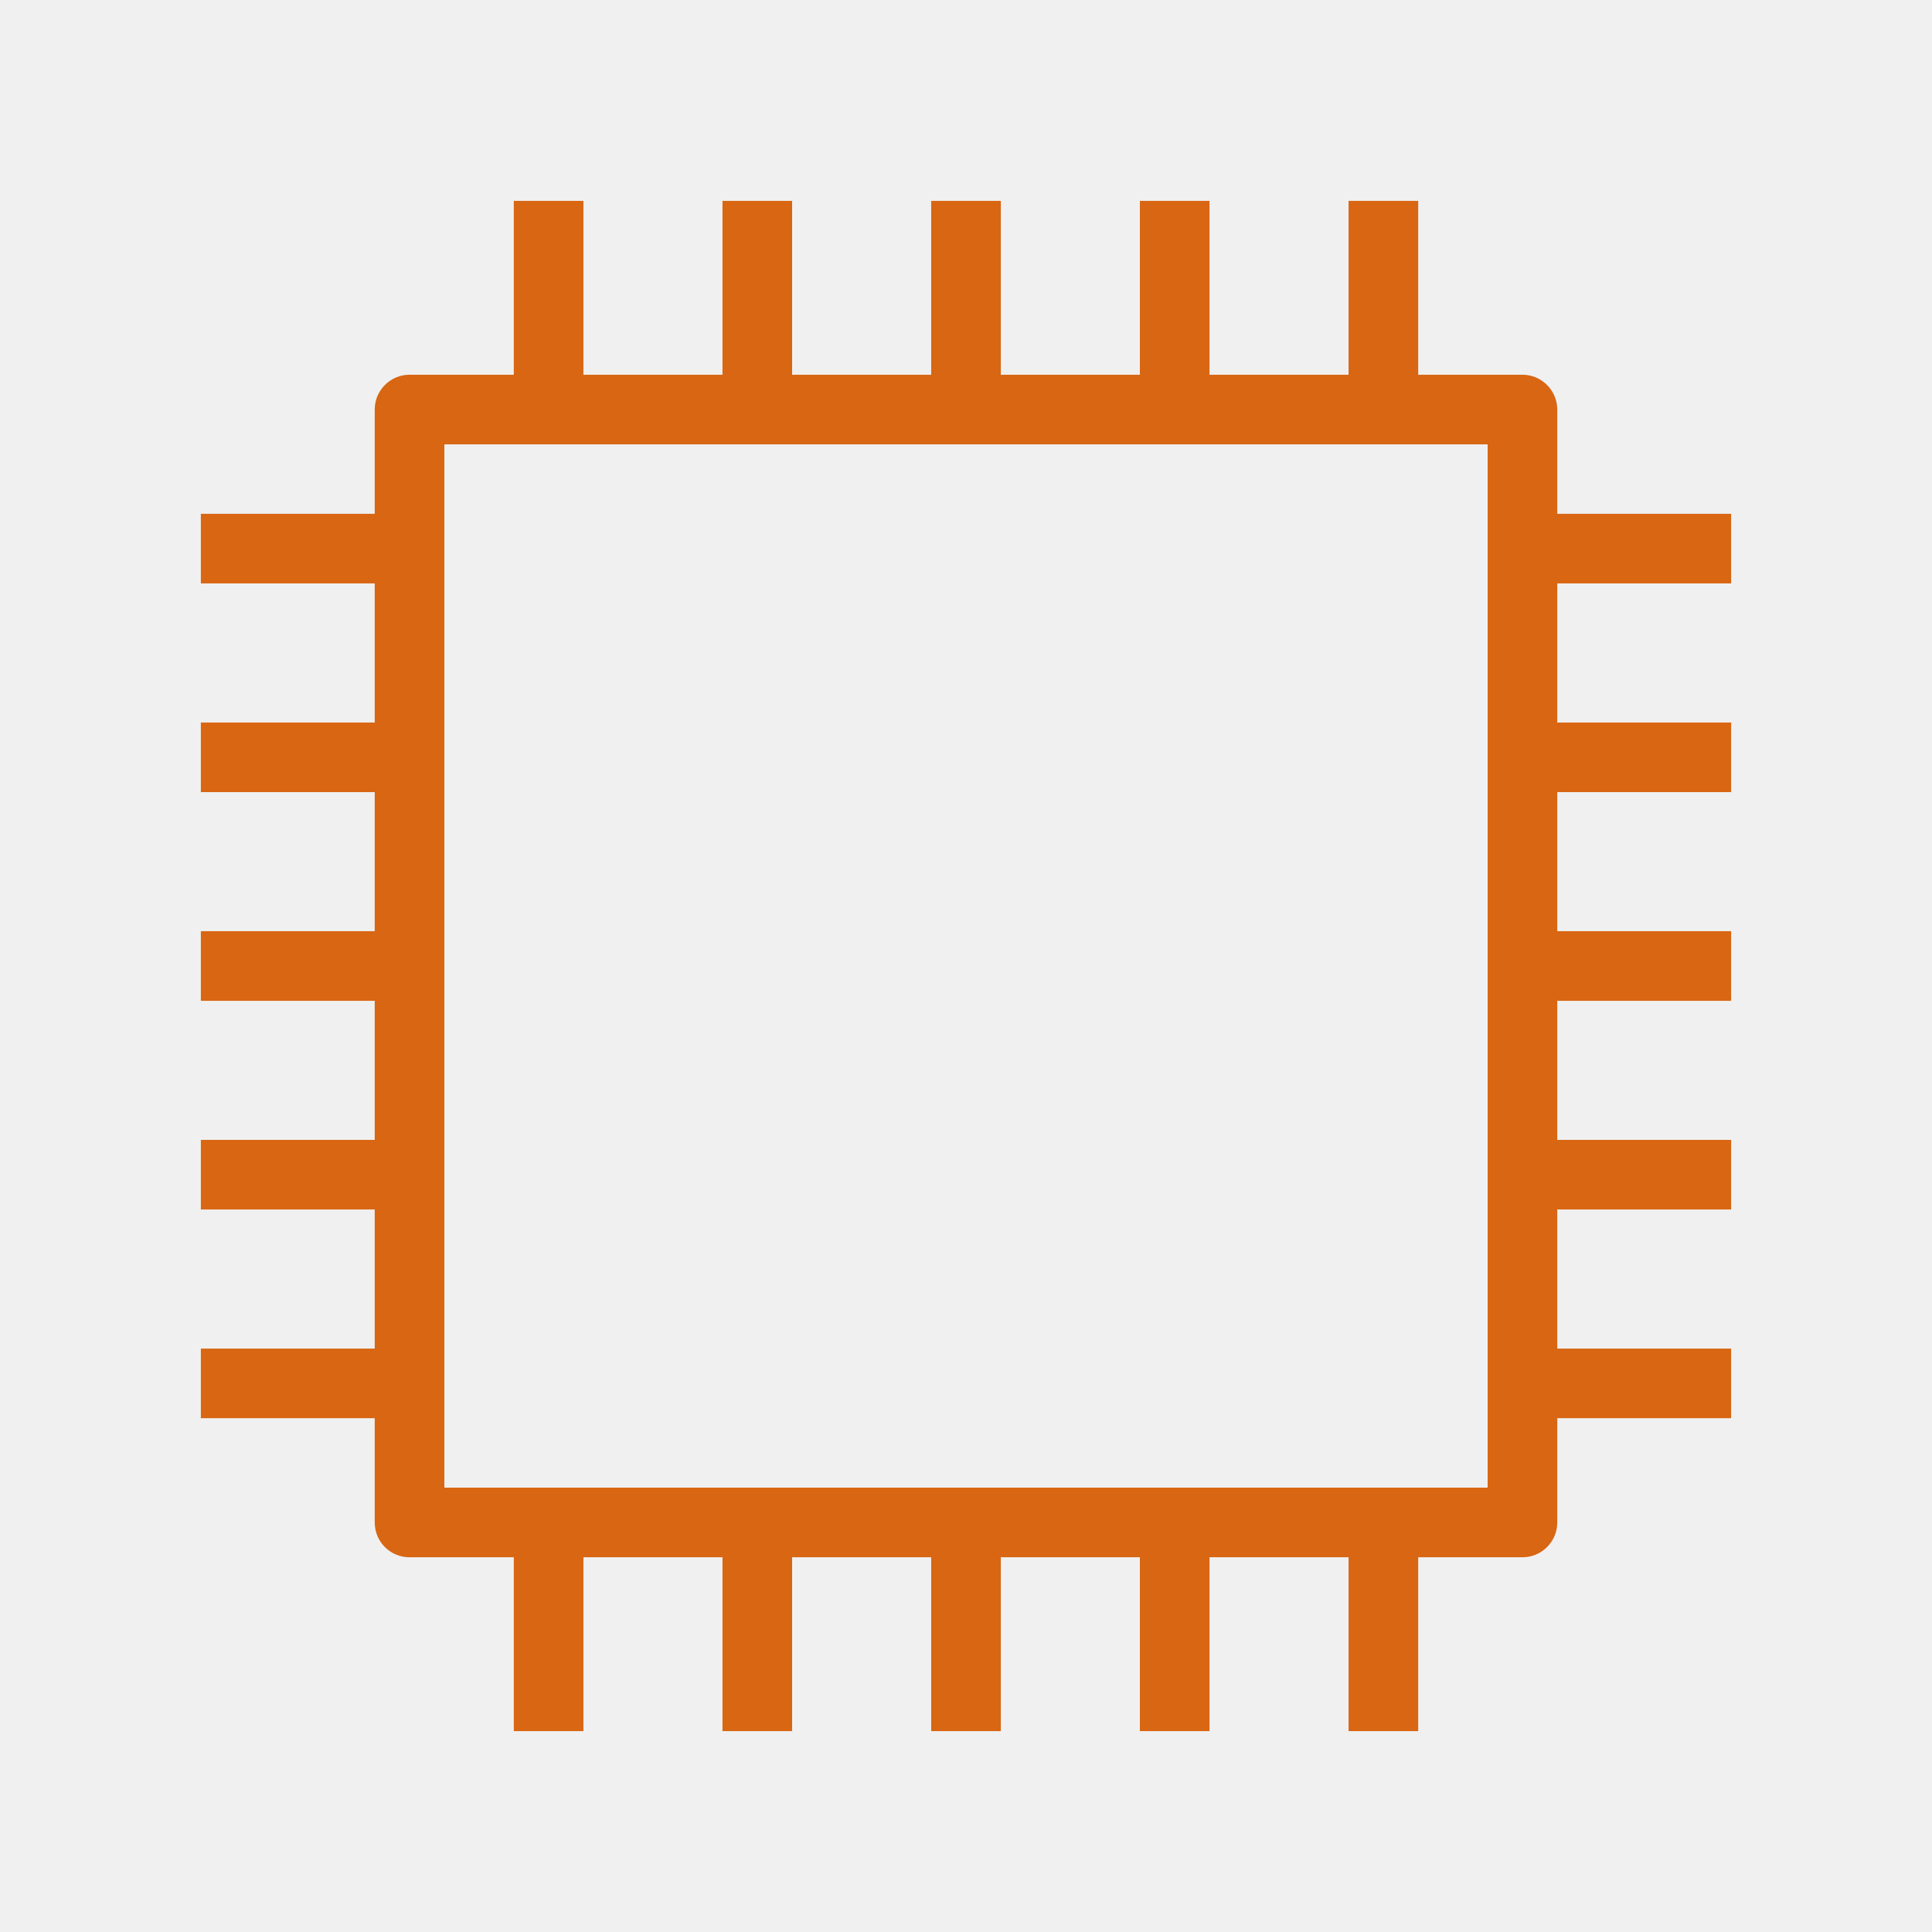
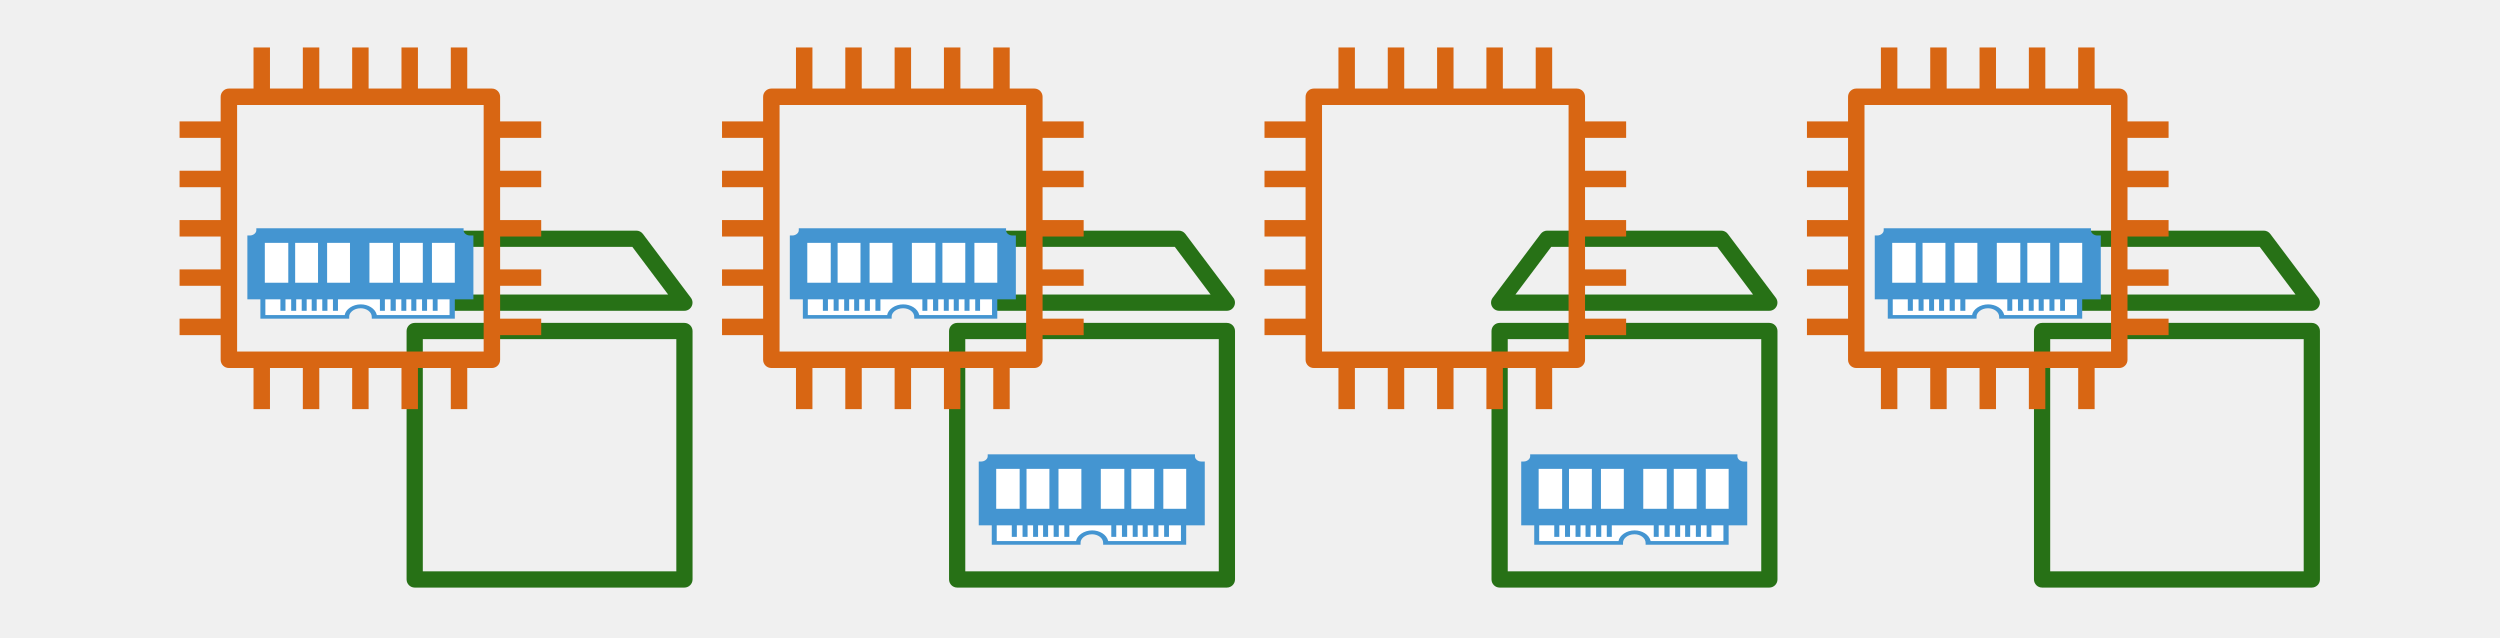
- <svg xmlns="http://www.w3.org/2000/svg" version="1.1" height="81px" width="81px" viewBox="-10 -10 101 101" content="&lt;mxGraphModel dx=&quot;1460&quot; dy=&quot;519&quot; grid=&quot;1&quot; gridSize=&quot;10&quot; guides=&quot;1&quot; tooltips=&quot;1&quot; connect=&quot;1&quot; arrows=&quot;1&quot; fold=&quot;1&quot; page=&quot;0&quot; pageScale=&quot;1&quot; pageWidth=&quot;827&quot; pageHeight=&quot;1169&quot; math=&quot;0&quot; shadow=&quot;0&quot;&gt;&lt;root&gt;&lt;mxCell id=&quot;0&quot;/&gt;&lt;mxCell id=&quot;1&quot; parent=&quot;0&quot;/&gt;&lt;mxCell id=&quot;2&quot; value=&quot;&quot; style=&quot;outlineConnect=0;fontColor=#232F3E;gradientColor=none;fillColor=#D86613;strokeColor=none;dashed=0;verticalLabelPosition=bottom;verticalAlign=top;align=center;html=1;fontSize=12;fontStyle=0;aspect=fixed;pointerEvents=1;shape=mxgraph.aws4.instance2;&quot; vertex=&quot;1&quot; parent=&quot;1&quot;&gt;&lt;mxGeometry x=&quot;-200&quot; y=&quot;40&quot; width=&quot;80&quot; height=&quot;80&quot; as=&quot;geometry&quot;/&gt;&lt;/mxCell&gt;&lt;/root&gt;&lt;/mxGraphModel&gt;">
+ <svg xmlns="http://www.w3.org/2000/svg" version="1.1" height="121px" width="474.59px" viewBox="-10 -10 494.59 141" content="&lt;mxGraphModel dx=&quot;1006&quot; dy=&quot;297&quot; grid=&quot;1&quot; gridSize=&quot;10&quot; guides=&quot;1&quot; tooltips=&quot;1&quot; connect=&quot;1&quot; arrows=&quot;1&quot; fold=&quot;1&quot; page=&quot;0&quot; pageScale=&quot;1&quot; pageWidth=&quot;827&quot; pageHeight=&quot;1169&quot; math=&quot;0&quot; shadow=&quot;0&quot;&gt;&lt;root&gt;&lt;mxCell id=&quot;0&quot;/&gt;&lt;mxCell id=&quot;1&quot; parent=&quot;0&quot;/&gt;&lt;mxCell id=&quot;8&quot; value=&quot;&quot; style=&quot;outlineConnect=0;fontColor=#232F3E;gradientColor=none;fillColor=#277116;strokeColor=none;dashed=0;verticalLabelPosition=bottom;verticalAlign=top;align=center;html=1;fontSize=12;fontStyle=0;aspect=fixed;pointerEvents=1;shape=mxgraph.aws4.volume;&quot; vertex=&quot;1&quot; parent=&quot;1&quot;&gt;&lt;mxGeometry x=&quot;-30&quot; y=&quot;80&quot; width=&quot;63.59&quot; height=&quot;80&quot; as=&quot;geometry&quot;/&gt;&lt;/mxCell&gt;&lt;mxCell id=&quot;5&quot; value=&quot;&quot; style=&quot;outlineConnect=0;fontColor=#232F3E;gradientColor=none;fillColor=#277116;strokeColor=none;dashed=0;verticalLabelPosition=bottom;verticalAlign=top;align=center;html=1;fontSize=12;fontStyle=0;aspect=fixed;pointerEvents=1;shape=mxgraph.aws4.volume;&quot; vertex=&quot;1&quot; parent=&quot;1&quot;&gt;&lt;mxGeometry x=&quot;-150&quot; y=&quot;80&quot; width=&quot;63.59&quot; height=&quot;80&quot; as=&quot;geometry&quot;/&gt;&lt;/mxCell&gt;&lt;mxCell id=&quot;3&quot; value=&quot;&quot; style=&quot;outlineConnect=0;fontColor=#232F3E;gradientColor=none;fillColor=#277116;strokeColor=none;dashed=0;verticalLabelPosition=bottom;verticalAlign=top;align=center;html=1;fontSize=12;fontStyle=0;aspect=fixed;pointerEvents=1;shape=mxgraph.aws4.volume;&quot; vertex=&quot;1&quot; parent=&quot;1&quot;&gt;&lt;mxGeometry x=&quot;90&quot; y=&quot;80&quot; width=&quot;63.59&quot; height=&quot;80&quot; as=&quot;geometry&quot;/&gt;&lt;/mxCell&gt;&lt;mxCell id=&quot;2&quot; value=&quot;&quot; style=&quot;outlineConnect=0;fontColor=#232F3E;gradientColor=none;fillColor=#D86613;strokeColor=none;dashed=0;verticalLabelPosition=bottom;verticalAlign=top;align=center;html=1;fontSize=12;fontStyle=0;aspect=fixed;pointerEvents=1;shape=mxgraph.aws4.instance2;&quot; vertex=&quot;1&quot; parent=&quot;1&quot;&gt;&lt;mxGeometry x=&quot;-200&quot; y=&quot;40&quot; width=&quot;80&quot; height=&quot;80&quot; as=&quot;geometry&quot;/&gt;&lt;/mxCell&gt;&lt;mxCell id=&quot;4&quot; value=&quot;&quot; style=&quot;pointerEvents=1;shadow=0;dashed=0;html=1;strokeColor=none;fillColor=#4495D1;labelPosition=center;verticalLabelPosition=bottom;verticalAlign=top;align=center;outlineConnect=0;shape=mxgraph.veeam.ram;&quot; vertex=&quot;1&quot; parent=&quot;1&quot;&gt;&lt;mxGeometry x=&quot;-185&quot; y=&quot;80&quot; width=&quot;50&quot; height=&quot;20&quot; as=&quot;geometry&quot;/&gt;&lt;/mxCell&gt;&lt;mxCell id=&quot;6&quot; value=&quot;&quot; style=&quot;outlineConnect=0;fontColor=#232F3E;gradientColor=none;fillColor=#D86613;strokeColor=none;dashed=0;verticalLabelPosition=bottom;verticalAlign=top;align=center;html=1;fontSize=12;fontStyle=0;aspect=fixed;pointerEvents=1;shape=mxgraph.aws4.instance2;&quot; vertex=&quot;1&quot; parent=&quot;1&quot;&gt;&lt;mxGeometry x=&quot;-80&quot; y=&quot;40&quot; width=&quot;80&quot; height=&quot;80&quot; as=&quot;geometry&quot;/&gt;&lt;/mxCell&gt;&lt;mxCell id=&quot;7&quot; value=&quot;&quot; style=&quot;pointerEvents=1;shadow=0;dashed=0;html=1;strokeColor=none;fillColor=#4495D1;labelPosition=center;verticalLabelPosition=bottom;verticalAlign=top;align=center;outlineConnect=0;shape=mxgraph.veeam.ram;&quot; vertex=&quot;1&quot; parent=&quot;1&quot;&gt;&lt;mxGeometry x=&quot;55&quot; y=&quot;80&quot; width=&quot;50&quot; height=&quot;20&quot; as=&quot;geometry&quot;/&gt;&lt;/mxCell&gt;&lt;mxCell id=&quot;9&quot; value=&quot;&quot; style=&quot;outlineConnect=0;fontColor=#232F3E;gradientColor=none;fillColor=#D86613;strokeColor=none;dashed=0;verticalLabelPosition=bottom;verticalAlign=top;align=center;html=1;fontSize=12;fontStyle=0;aspect=fixed;pointerEvents=1;shape=mxgraph.aws4.instance2;&quot; vertex=&quot;1&quot; parent=&quot;1&quot;&gt;&lt;mxGeometry x=&quot;40&quot; y=&quot;40&quot; width=&quot;80&quot; height=&quot;80&quot; as=&quot;geometry&quot;/&gt;&lt;/mxCell&gt;&lt;mxCell id=&quot;10&quot; value=&quot;&quot; style=&quot;pointerEvents=1;shadow=0;dashed=0;html=1;strokeColor=none;fillColor=#4495D1;labelPosition=center;verticalLabelPosition=bottom;verticalAlign=top;align=center;outlineConnect=0;shape=mxgraph.veeam.ram;&quot; vertex=&quot;1&quot; parent=&quot;1&quot;&gt;&lt;mxGeometry x=&quot;-23.21&quot; y=&quot;130&quot; width=&quot;50&quot; height=&quot;20&quot; as=&quot;geometry&quot;/&gt;&lt;/mxCell&gt;&lt;mxCell id=&quot;11&quot; value=&quot;&quot; style=&quot;outlineConnect=0;fontColor=#232F3E;gradientColor=none;fillColor=#277116;strokeColor=none;dashed=0;verticalLabelPosition=bottom;verticalAlign=top;align=center;html=1;fontSize=12;fontStyle=0;aspect=fixed;pointerEvents=1;shape=mxgraph.aws4.volume;&quot; vertex=&quot;1&quot; parent=&quot;1&quot;&gt;&lt;mxGeometry x=&quot;-270&quot; y=&quot;80&quot; width=&quot;63.59&quot; height=&quot;80&quot; as=&quot;geometry&quot;/&gt;&lt;/mxCell&gt;&lt;mxCell id=&quot;12&quot; value=&quot;&quot; style=&quot;outlineConnect=0;fontColor=#232F3E;gradientColor=none;fillColor=#D86613;strokeColor=none;dashed=0;verticalLabelPosition=bottom;verticalAlign=top;align=center;html=1;fontSize=12;fontStyle=0;aspect=fixed;pointerEvents=1;shape=mxgraph.aws4.instance2;&quot; vertex=&quot;1&quot; parent=&quot;1&quot;&gt;&lt;mxGeometry x=&quot;-320&quot; y=&quot;40&quot; width=&quot;80&quot; height=&quot;80&quot; as=&quot;geometry&quot;/&gt;&lt;/mxCell&gt;&lt;mxCell id=&quot;13&quot; value=&quot;&quot; style=&quot;pointerEvents=1;shadow=0;dashed=0;html=1;strokeColor=none;fillColor=#4495D1;labelPosition=center;verticalLabelPosition=bottom;verticalAlign=top;align=center;outlineConnect=0;shape=mxgraph.veeam.ram;&quot; vertex=&quot;1&quot; parent=&quot;1&quot;&gt;&lt;mxGeometry x=&quot;-305&quot; y=&quot;80&quot; width=&quot;50&quot; height=&quot;20&quot; as=&quot;geometry&quot;/&gt;&lt;/mxCell&gt;&lt;mxCell id=&quot;15&quot; value=&quot;&quot; style=&quot;pointerEvents=1;shadow=0;dashed=0;html=1;strokeColor=none;fillColor=#4495D1;labelPosition=center;verticalLabelPosition=bottom;verticalAlign=top;align=center;outlineConnect=0;shape=mxgraph.veeam.ram;&quot; vertex=&quot;1&quot; parent=&quot;1&quot;&gt;&lt;mxGeometry x=&quot;-143.21&quot; y=&quot;130&quot; width=&quot;50&quot; height=&quot;20&quot; as=&quot;geometry&quot;/&gt;&lt;/mxCell&gt;&lt;/root&gt;&lt;/mxGraphModel&gt;">
  <style type="text/css" />
+   <path d="M 352.18 61.43 L 292.52 61.43 C 291.52 61.43 290.72 62.24 290.72 63.23 L 290.72 118.18 C 290.72 119.17 291.52 119.98 292.52 119.98 L 352.18 119.98 C 353.17 119.98 353.98 119.17 353.98 118.18 L 353.98 63.23 C 353.98 62.24 353.17 61.43 352.18 61.43 Z M 294.31 116.39 L 294.31 65.02 L 350.39 65.02 L 350.39 116.39 Z M 292.41 58.75 L 352.18 58.75 C 352.86 58.75 353.48 58.36 353.78 57.75 C 354.09 57.14 354.02 56.42 353.61 55.87 L 342.99 41.74 C 342.65 41.29 342.12 41.02 341.55 41.02 L 303.03 41.02 C 302.47 41.02 301.94 41.29 301.6 41.74 L 290.98 55.87 C 290.57 56.42 290.5 57.14 290.81 57.75 C 291.11 58.36 291.73 58.75 292.41 58.75 Z M 303.93 44.61 L 340.66 44.61 L 348.58 55.16 L 296.01 55.16 Z" fill="#277116" stroke="none" pointer-events="none" />
+   <path d="M 232.18 61.43 L 172.52 61.43 C 171.52 61.43 170.72 62.24 170.72 63.23 L 170.72 118.18 C 170.72 119.17 171.52 119.98 172.52 119.98 L 232.18 119.98 C 233.17 119.98 233.98 119.17 233.98 118.18 L 233.98 63.23 C 233.98 62.24 233.17 61.43 232.18 61.43 Z M 174.31 116.39 L 174.31 65.02 L 230.39 65.02 L 230.39 116.39 Z M 172.41 58.75 L 232.18 58.75 C 232.86 58.75 233.48 58.36 233.78 57.75 C 234.09 57.14 234.02 56.42 233.61 55.87 L 222.99 41.74 C 222.65 41.29 222.12 41.02 221.55 41.02 L 183.03 41.02 C 182.47 41.02 181.94 41.29 181.6 41.74 L 170.98 55.87 C 170.57 56.42 170.5 57.14 170.81 57.75 C 171.11 58.36 171.73 58.75 172.41 58.75 Z M 183.93 44.61 L 220.66 44.61 L 228.58 55.16 L 176.01 55.16 Z" fill="#277116" stroke="none" pointer-events="none" />
+   <path d="M 472.18 61.43 L 412.52 61.43 C 411.52 61.43 410.72 62.24 410.72 63.23 L 410.72 118.18 C 410.72 119.17 411.52 119.98 412.52 119.98 L 472.18 119.98 C 473.17 119.98 473.98 119.17 473.98 118.18 L 473.98 63.23 C 473.98 62.24 473.17 61.43 472.18 61.43 Z M 414.31 116.39 L 414.31 65.02 L 470.39 65.02 L 470.39 116.39 Z M 412.41 58.75 L 472.18 58.75 C 472.86 58.75 473.48 58.36 473.78 57.75 C 474.09 57.14 474.02 56.42 473.61 55.87 L 462.99 41.74 C 462.65 41.29 462.12 41.02 461.55 41.02 L 423.03 41.02 C 422.47 41.02 421.94 41.29 421.6 41.74 L 410.98 55.87 C 410.57 56.42 410.5 57.14 410.81 57.75 C 411.11 58.36 411.73 58.75 412.41 58.75 Z M 423.93 44.61 L 460.66 44.61 L 468.58 55.16 L 416.01 55.16 Z" fill="#277116" stroke="none" pointer-events="none" />
+   <path d="M 200.5 20.5 L 200.5 16.86 L 191.41 16.86 L 191.41 11.41 C 191.41 10.41 190.59 9.59 189.59 9.59 L 184.14 9.59 L 184.14 0.5 L 180.5 0.5 L 180.5 9.59 L 173.23 9.59 L 173.23 0.5 L 169.59 0.5 L 169.59 9.59 L 162.32 9.59 L 162.32 0.5 L 158.68 0.5 L 158.68 9.59 L 151.41 9.59 L 151.41 0.5 L 147.77 0.5 L 147.77 9.59 L 140.5 9.59 L 140.5 0.5 L 136.86 0.5 L 136.86 9.59 L 131.41 9.59 C 130.4 9.59 129.59 10.41 129.59 11.41 L 129.59 16.86 L 120.5 16.86 L 120.5 20.5 L 129.59 20.5 L 129.59 27.77 L 120.5 27.77 L 120.5 31.41 L 129.59 31.41 L 129.59 38.68 L 120.5 38.68 L 120.5 42.32 L 129.59 42.32 L 129.59 49.59 L 120.5 49.59 L 120.5 53.23 L 129.59 53.23 L 129.59 60.5 L 120.5 60.5 L 120.5 64.14 L 129.59 64.14 L 129.59 69.59 C 129.59 70.6 130.4 71.41 131.41 71.41 L 136.86 71.41 L 136.86 80.5 L 140.5 80.5 L 140.5 71.41 L 147.77 71.41 L 147.77 80.5 L 151.41 80.5 L 151.41 71.41 L 158.68 71.41 L 158.68 80.5 L 162.32 80.5 L 162.32 71.41 L 169.59 71.41 L 169.59 80.5 L 173.23 80.5 L 173.23 71.41 L 180.5 71.41 L 180.5 80.5 L 184.14 80.5 L 184.14 71.41 L 189.59 71.41 C 190.59 71.41 191.41 70.6 191.41 69.59 L 191.41 64.14 L 200.5 64.14 L 200.5 60.5 L 191.41 60.5 L 191.41 53.23 L 200.5 53.23 L 200.5 49.59 L 191.41 49.59 L 191.41 42.32 L 200.5 42.32 L 200.5 38.68 L 191.41 38.68 L 191.41 31.41 L 200.5 31.41 L 200.5 27.77 L 191.41 27.77 L 191.41 20.5 Z M 133.23 67.77 L 133.23 13.23 L 187.77 13.23 L 187.77 67.77 Z" fill="#d86613" stroke="none" pointer-events="none" />
+   <path d="M 135.5 56.21 L 135.5 42.09 L 136.08 42.09 C 136.76 42.09 137.48 41.58 137.48 40.94 L 137.48 40.5 L 183.33 40.5 L 183.33 40.95 C 183.33 41.62 184.06 42.09 184.68 42.09 L 185.5 42.09 L 185.5 56.21 L 181.39 56.21 L 181.39 60.5 L 163.02 60.5 L 163.02 60.13 C 163.03 58.97 161.81 58.19 160.57 58.19 C 158.94 58.19 158.05 59.25 158.03 59.94 L 158.02 60.5 L 138.38 60.5 L 138.38 56.21 L 135.5 56.21 Z" fill="#4495d1" stroke="none" pointer-events="none" />
+   <path d="M 139.48 59.69 L 157.03 59.69 C 157.24 58.41 158.81 57.33 160.58 57.33 C 162.18 57.33 163.79 58.2 164.14 59.69 L 180.23 59.69 L 180.23 56.21 L 177.58 56.21 L 177.58 58.76 L 176.51 58.76 L 176.51 56.21 L 175.25 56.21 L 175.25 58.76 L 174.14 58.76 L 174.14 56.21 L 172.88 56.21 L 172.88 58.76 L 171.76 58.76 L 171.76 56.21 L 170.66 56.21 L 170.66 58.76 L 169.56 58.76 L 169.56 56.21 L 168.33 56.21 L 168.33 58.76 L 167.18 58.76 L 167.18 56.21 L 165.92 56.21 L 165.92 58.76 L 164.82 58.76 L 164.82 56.21 L 155.54 56.21 L 155.54 58.76 L 154.43 58.76 L 154.43 56.21 L 153.21 56.21 L 153.21 58.76 L 152.07 58.76 L 152.07 56.21 L 150.84 56.21 L 150.84 58.76 L 149.73 58.76 L 149.73 56.21 L 148.62 56.21 L 148.62 58.76 L 147.52 58.76 L 147.52 56.21 L 146.3 56.21 L 146.3 58.76 L 145.19 58.76 L 145.19 56.21 L 143.93 56.21 L 143.93 58.76 L 142.81 58.76 L 142.81 56.21 L 139.48 56.21 L 139.48 59.69 Z M 139.36 52.55 L 144.55 52.55 L 144.55 43.72 L 139.36 43.72 L 139.36 52.55 Z M 146.07 52.55 L 151.13 52.55 L 151.13 43.72 L 146.07 43.72 L 146.07 52.55 Z M 153.14 52.55 L 158.2 52.55 L 158.2 43.72 L 153.14 43.72 L 153.14 52.55 Z M 162.5 52.55 L 167.7 52.55 L 167.7 43.72 L 162.5 43.72 L 162.5 52.55 Z M 169.25 52.55 L 174.31 52.55 L 174.31 43.72 L 169.25 43.72 L 169.25 52.55 Z M 176.33 52.55 L 181.39 52.55 L 181.39 43.72 L 176.33 43.72 L 176.33 52.55 Z" fill="#ffffff" stroke="none" pointer-events="none" />
+   <path d="M 320.5 20.5 L 320.5 16.86 L 311.41 16.86 L 311.41 11.41 C 311.41 10.41 310.59 9.59 309.59 9.59 L 304.14 9.59 L 304.14 0.5 L 300.5 0.5 L 300.5 9.59 L 293.23 9.59 L 293.23 0.5 L 289.59 0.5 L 289.59 9.59 L 282.32 9.59 L 282.32 0.5 L 278.68 0.5 L 278.68 9.59 L 271.41 9.59 L 271.41 0.5 L 267.77 0.5 L 267.77 9.59 L 260.5 9.59 L 260.5 0.5 L 256.86 0.5 L 256.86 9.59 L 251.41 9.59 C 250.4 9.59 249.59 10.41 249.59 11.41 L 249.59 16.86 L 240.5 16.86 L 240.5 20.5 L 249.59 20.5 L 249.59 27.77 L 240.5 27.77 L 240.5 31.41 L 249.59 31.41 L 249.59 38.68 L 240.5 38.68 L 240.5 42.32 L 249.59 42.32 L 249.59 49.59 L 240.5 49.59 L 240.5 53.23 L 249.59 53.23 L 249.59 60.5 L 240.5 60.5 L 240.5 64.14 L 249.59 64.14 L 249.59 69.59 C 249.59 70.6 250.4 71.41 251.41 71.41 L 256.86 71.41 L 256.86 80.5 L 260.5 80.5 L 260.5 71.41 L 267.77 71.41 L 267.77 80.5 L 271.41 80.5 L 271.41 71.41 L 278.68 71.41 L 278.68 80.5 L 282.32 80.5 L 282.32 71.41 L 289.59 71.41 L 289.59 80.5 L 293.23 80.5 L 293.23 71.41 L 300.5 71.41 L 300.5 80.5 L 304.14 80.5 L 304.14 71.41 L 309.59 71.41 C 310.59 71.41 311.41 70.6 311.41 69.59 L 311.41 64.14 L 320.5 64.14 L 320.5 60.5 L 311.41 60.5 L 311.41 53.23 L 320.5 53.23 L 320.5 49.59 L 311.41 49.59 L 311.41 42.32 L 320.5 42.32 L 320.5 38.68 L 311.41 38.68 L 311.41 31.41 L 320.5 31.41 L 320.5 27.77 L 311.41 27.77 L 311.41 20.5 Z M 253.23 67.77 L 253.23 13.23 L 307.77 13.23 L 307.77 67.77 Z" fill="#d86613" stroke="none" pointer-events="none" />
+   <path d="M 375.5 56.21 L 375.5 42.09 L 376.08 42.09 C 376.76 42.09 377.48 41.58 377.48 40.94 L 377.48 40.5 L 423.33 40.5 L 423.33 40.95 C 423.33 41.62 424.06 42.09 424.68 42.09 L 425.5 42.09 L 425.5 56.21 L 421.39 56.21 L 421.39 60.5 L 403.02 60.5 L 403.02 60.13 C 403.03 58.97 401.81 58.19 400.57 58.19 C 398.94 58.19 398.05 59.25 398.03 59.94 L 398.02 60.5 L 378.38 60.5 L 378.38 56.21 L 375.5 56.21 Z" fill="#4495d1" stroke="none" pointer-events="none" />
+   <path d="M 379.48 59.69 L 397.03 59.69 C 397.24 58.41 398.81 57.33 400.58 57.33 C 402.18 57.33 403.79 58.2 404.14 59.69 L 420.23 59.69 L 420.23 56.21 L 417.58 56.21 L 417.58 58.76 L 416.51 58.76 L 416.51 56.21 L 415.25 56.21 L 415.25 58.76 L 414.14 58.76 L 414.14 56.21 L 412.88 56.21 L 412.88 58.76 L 411.76 58.76 L 411.76 56.21 L 410.66 56.21 L 410.66 58.76 L 409.56 58.76 L 409.56 56.21 L 408.33 56.21 L 408.33 58.76 L 407.18 58.76 L 407.18 56.21 L 405.92 56.21 L 405.92 58.76 L 404.82 58.76 L 404.82 56.21 L 395.54 56.21 L 395.54 58.76 L 394.43 58.76 L 394.43 56.21 L 393.21 56.21 L 393.21 58.76 L 392.07 58.76 L 392.07 56.21 L 390.84 56.21 L 390.84 58.76 L 389.73 58.76 L 389.73 56.21 L 388.62 56.21 L 388.62 58.76 L 387.52 58.76 L 387.52 56.21 L 386.3 56.21 L 386.3 58.76 L 385.19 58.76 L 385.19 56.21 L 383.93 56.21 L 383.93 58.76 L 382.81 58.76 L 382.81 56.21 L 379.48 56.21 L 379.48 59.69 Z M 379.36 52.55 L 384.55 52.55 L 384.55 43.72 L 379.36 43.72 L 379.36 52.55 Z M 386.07 52.55 L 391.13 52.55 L 391.13 43.72 L 386.07 43.72 L 386.07 52.55 Z M 393.14 52.55 L 398.2 52.55 L 398.2 43.72 L 393.14 43.72 L 393.14 52.55 Z M 402.5 52.55 L 407.7 52.55 L 407.7 43.72 L 402.5 43.72 L 402.5 52.55 Z M 409.25 52.55 L 414.31 52.55 L 414.31 43.72 L 409.25 43.72 L 409.25 52.55 Z M 416.33 52.55 L 421.39 52.55 L 421.39 43.72 L 416.33 43.72 L 416.33 52.55 Z" fill="#ffffff" stroke="none" pointer-events="none" />
+   <path d="M 440.5 20.5 L 440.5 16.86 L 431.41 16.86 L 431.41 11.41 C 431.41 10.41 430.59 9.59 429.59 9.59 L 424.14 9.59 L 424.14 0.5 L 420.5 0.5 L 420.5 9.59 L 413.23 9.59 L 413.23 0.5 L 409.59 0.5 L 409.59 9.59 L 402.32 9.59 L 402.32 0.5 L 398.68 0.5 L 398.68 9.59 L 391.41 9.59 L 391.41 0.5 L 387.77 0.5 L 387.77 9.59 L 380.5 9.59 L 380.5 0.5 L 376.86 0.5 L 376.86 9.59 L 371.41 9.59 C 370.4 9.59 369.59 10.41 369.59 11.41 L 369.59 16.86 L 360.5 16.86 L 360.5 20.5 L 369.59 20.5 L 369.59 27.77 L 360.5 27.77 L 360.5 31.41 L 369.59 31.41 L 369.59 38.68 L 360.5 38.68 L 360.5 42.32 L 369.59 42.32 L 369.59 49.59 L 360.5 49.59 L 360.5 53.23 L 369.59 53.23 L 369.59 60.5 L 360.5 60.5 L 360.5 64.14 L 369.59 64.14 L 369.59 69.59 C 369.59 70.6 370.4 71.41 371.41 71.41 L 376.86 71.41 L 376.86 80.5 L 380.5 80.5 L 380.5 71.41 L 387.77 71.41 L 387.77 80.5 L 391.41 80.5 L 391.41 71.41 L 398.68 71.41 L 398.68 80.5 L 402.32 80.5 L 402.32 71.41 L 409.59 71.41 L 409.59 80.5 L 413.23 80.5 L 413.23 71.41 L 420.5 71.41 L 420.5 80.5 L 424.14 80.5 L 424.14 71.41 L 429.59 71.41 C 430.59 71.41 431.41 70.6 431.41 69.59 L 431.41 64.14 L 440.5 64.14 L 440.5 60.5 L 431.41 60.5 L 431.41 53.23 L 440.5 53.23 L 440.5 49.59 L 431.41 49.59 L 431.41 42.32 L 440.5 42.32 L 440.5 38.68 L 431.41 38.68 L 431.41 31.41 L 440.5 31.41 L 440.5 27.77 L 431.41 27.77 L 431.41 20.5 Z M 373.23 67.77 L 373.23 13.23 L 427.77 13.23 L 427.77 67.77 Z" fill="#d86613" stroke="none" pointer-events="none" />
+   <path d="M 297.29 106.21 L 297.29 92.09 L 297.87 92.09 C 298.55 92.09 299.27 91.58 299.27 90.94 L 299.27 90.5 L 345.12 90.5 L 345.12 90.95 C 345.12 91.62 345.85 92.09 346.47 92.09 L 347.29 92.09 L 347.29 106.21 L 343.18 106.21 L 343.18 110.5 L 324.81 110.5 L 324.81 110.13 C 324.82 108.97 323.6 108.19 322.36 108.19 C 320.73 108.19 319.84 109.25 319.82 109.94 L 319.81 110.5 L 300.17 110.5 L 300.17 106.21 L 297.29 106.21 Z" fill="#4495d1" stroke="none" pointer-events="none" />
+   <path d="M 301.27 109.69 L 318.82 109.69 C 319.03 108.41 320.6 107.33 322.37 107.33 C 323.97 107.33 325.58 108.2 325.93 109.69 L 342.02 109.69 L 342.02 106.21 L 339.37 106.21 L 339.37 108.76 L 338.3 108.76 L 338.3 106.21 L 337.04 106.21 L 337.04 108.76 L 335.93 108.76 L 335.93 106.21 L 334.67 106.21 L 334.67 108.76 L 333.55 108.76 L 333.55 106.21 L 332.45 106.21 L 332.45 108.76 L 331.35 108.76 L 331.35 106.21 L 330.12 106.21 L 330.12 108.76 L 328.97 108.76 L 328.97 106.21 L 327.71 106.21 L 327.71 108.76 L 326.61 108.76 L 326.61 106.21 L 317.33 106.21 L 317.33 108.76 L 316.22 108.76 L 316.22 106.21 L 315 106.21 L 315 108.76 L 313.86 108.76 L 313.86 106.21 L 312.63 106.21 L 312.63 108.76 L 311.52 108.76 L 311.52 106.21 L 310.41 106.21 L 310.41 108.76 L 309.31 108.76 L 309.31 106.21 L 308.09 106.21 L 308.09 108.76 L 306.98 108.76 L 306.98 106.21 L 305.72 106.21 L 305.72 108.76 L 304.6 108.76 L 304.6 106.21 L 301.27 106.21 L 301.27 109.69 Z M 301.15 102.55 L 306.34 102.55 L 306.34 93.72 L 301.15 93.72 L 301.15 102.55 Z M 307.86 102.55 L 312.92 102.55 L 312.92 93.72 L 307.86 93.72 L 307.86 102.55 Z M 314.93 102.55 L 319.99 102.55 L 319.99 93.72 L 314.93 93.72 L 314.93 102.55 Z M 324.29 102.55 L 329.49 102.55 L 329.49 93.72 L 324.29 93.72 L 324.29 102.55 Z M 331.04 102.55 L 336.1 102.55 L 336.1 93.72 L 331.04 93.72 L 331.04 102.55 Z M 338.12 102.55 L 343.18 102.55 L 343.18 93.72 L 338.12 93.72 L 338.12 102.55 Z" fill="#ffffff" stroke="none" pointer-events="none" />
+   <path d="M 112.18 61.43 L 52.52 61.43 C 51.52 61.43 50.72 62.24 50.72 63.23 L 50.72 118.18 C 50.72 119.17 51.52 119.98 52.52 119.98 L 112.18 119.98 C 113.17 119.98 113.98 119.17 113.98 118.18 L 113.98 63.23 C 113.98 62.24 113.17 61.43 112.18 61.43 Z M 54.31 116.39 L 54.31 65.02 L 110.39 65.02 L 110.39 116.39 Z M 52.41 58.75 L 112.18 58.75 C 112.86 58.75 113.48 58.36 113.78 57.75 C 114.09 57.14 114.02 56.42 113.61 55.87 L 102.99 41.74 C 102.65 41.29 102.12 41.02 101.55 41.02 L 63.03 41.02 C 62.47 41.02 61.94 41.29 61.6 41.74 L 50.98 55.87 C 50.57 56.42 50.5 57.14 50.81 57.75 C 51.11 58.36 51.73 58.75 52.41 58.75 Z M 63.93 44.61 L 100.66 44.61 L 108.58 55.16 L 56.01 55.16 Z" fill="#277116" stroke="none" pointer-events="none" />
  <path d="M 80.5 20.5 L 80.5 16.86 L 71.41 16.86 L 71.41 11.41 C 71.41 10.41 70.59 9.59 69.59 9.59 L 64.14 9.59 L 64.14 0.5 L 60.5 0.5 L 60.5 9.59 L 53.23 9.59 L 53.23 0.5 L 49.59 0.5 L 49.59 9.59 L 42.32 9.59 L 42.32 0.5 L 38.68 0.5 L 38.68 9.59 L 31.41 9.59 L 31.41 0.5 L 27.77 0.5 L 27.77 9.59 L 20.5 9.59 L 20.5 0.5 L 16.86 0.5 L 16.86 9.59 L 11.41 9.59 C 10.4 9.59 9.59 10.41 9.59 11.41 L 9.59 16.86 L 0.5 16.86 L 0.5 20.5 L 9.59 20.5 L 9.59 27.77 L 0.5 27.77 L 0.5 31.41 L 9.59 31.41 L 9.59 38.68 L 0.5 38.68 L 0.5 42.32 L 9.59 42.32 L 9.59 49.59 L 0.5 49.59 L 0.5 53.23 L 9.59 53.23 L 9.59 60.5 L 0.5 60.5 L 0.5 64.14 L 9.59 64.14 L 9.59 69.59 C 9.59 70.6 10.4 71.41 11.41 71.41 L 16.86 71.41 L 16.86 80.5 L 20.5 80.5 L 20.5 71.41 L 27.77 71.41 L 27.77 80.5 L 31.41 80.5 L 31.41 71.41 L 38.68 71.41 L 38.68 80.5 L 42.32 80.5 L 42.32 71.41 L 49.59 71.41 L 49.59 80.5 L 53.23 80.5 L 53.23 71.41 L 60.5 71.41 L 60.5 80.5 L 64.14 80.5 L 64.14 71.41 L 69.59 71.41 C 70.59 71.41 71.41 70.6 71.41 69.59 L 71.41 64.14 L 80.5 64.14 L 80.5 60.5 L 71.41 60.5 L 71.41 53.23 L 80.5 53.23 L 80.5 49.59 L 71.41 49.59 L 71.41 42.32 L 80.5 42.32 L 80.5 38.68 L 71.41 38.68 L 71.41 31.41 L 80.5 31.41 L 80.5 27.77 L 71.41 27.77 L 71.41 20.5 Z M 13.23 67.77 L 13.23 13.23 L 67.77 13.23 L 67.77 67.77 Z" fill="#d86613" stroke="none" pointer-events="none" />
+   <path d="M 15.5 56.21 L 15.5 42.09 L 16.08 42.09 C 16.76 42.09 17.48 41.58 17.48 40.94 L 17.48 40.5 L 63.33 40.5 L 63.33 40.95 C 63.33 41.62 64.06 42.09 64.68 42.09 L 65.5 42.09 L 65.5 56.21 L 61.39 56.21 L 61.39 60.5 L 43.02 60.5 L 43.02 60.13 C 43.03 58.97 41.81 58.19 40.57 58.19 C 38.94 58.19 38.05 59.25 38.03 59.94 L 38.02 60.5 L 18.38 60.5 L 18.38 56.21 L 15.5 56.21 Z" fill="#4495d1" stroke="none" pointer-events="none" />
+   <path d="M 19.48 59.69 L 37.03 59.69 C 37.24 58.41 38.81 57.33 40.58 57.33 C 42.18 57.33 43.79 58.2 44.14 59.69 L 60.23 59.69 L 60.23 56.21 L 57.58 56.21 L 57.58 58.76 L 56.51 58.76 L 56.51 56.21 L 55.25 56.21 L 55.25 58.76 L 54.14 58.76 L 54.14 56.21 L 52.88 56.21 L 52.88 58.76 L 51.76 58.76 L 51.76 56.21 L 50.66 56.21 L 50.66 58.76 L 49.56 58.76 L 49.56 56.21 L 48.33 56.21 L 48.33 58.76 L 47.18 58.76 L 47.18 56.21 L 45.92 56.21 L 45.92 58.76 L 44.82 58.76 L 44.82 56.21 L 35.54 56.21 L 35.54 58.76 L 34.43 58.76 L 34.43 56.21 L 33.21 56.21 L 33.21 58.76 L 32.07 58.76 L 32.07 56.21 L 30.84 56.21 L 30.84 58.76 L 29.73 58.76 L 29.73 56.21 L 28.62 56.21 L 28.62 58.76 L 27.52 58.76 L 27.52 56.21 L 26.3 56.21 L 26.3 58.76 L 25.19 58.76 L 25.19 56.21 L 23.93 56.21 L 23.93 58.76 L 22.81 58.76 L 22.81 56.21 L 19.48 56.21 L 19.48 59.69 Z M 19.36 52.55 L 24.55 52.55 L 24.55 43.72 L 19.36 43.72 L 19.36 52.55 Z M 26.07 52.55 L 31.13 52.55 L 31.13 43.72 L 26.07 43.72 L 26.07 52.55 Z M 33.14 52.55 L 38.2 52.55 L 38.2 43.72 L 33.14 43.72 L 33.14 52.55 Z M 42.5 52.55 L 47.7 52.55 L 47.7 43.72 L 42.5 43.72 L 42.5 52.55 Z M 49.25 52.55 L 54.31 52.55 L 54.31 43.72 L 49.25 43.72 L 49.25 52.55 Z M 56.33 52.55 L 61.39 52.55 L 61.39 43.72 L 56.33 43.72 L 56.33 52.55 Z" fill="#ffffff" stroke="none" pointer-events="none" />
+   <path d="M 177.29 106.21 L 177.29 92.09 L 177.87 92.09 C 178.55 92.09 179.27 91.58 179.27 90.94 L 179.27 90.5 L 225.12 90.5 L 225.12 90.95 C 225.12 91.62 225.85 92.09 226.47 92.09 L 227.29 92.09 L 227.29 106.21 L 223.18 106.21 L 223.18 110.5 L 204.81 110.5 L 204.81 110.13 C 204.82 108.97 203.6 108.19 202.36 108.19 C 200.73 108.19 199.84 109.25 199.82 109.94 L 199.81 110.5 L 180.17 110.5 L 180.17 106.21 L 177.29 106.21 Z" fill="#4495d1" stroke="none" pointer-events="none" />
+   <path d="M 181.27 109.69 L 198.82 109.69 C 199.03 108.41 200.6 107.33 202.37 107.33 C 203.97 107.33 205.58 108.2 205.93 109.69 L 222.02 109.69 L 222.02 106.21 L 219.37 106.21 L 219.37 108.76 L 218.3 108.76 L 218.3 106.21 L 217.04 106.21 L 217.04 108.76 L 215.93 108.76 L 215.93 106.21 L 214.67 106.21 L 214.67 108.76 L 213.55 108.76 L 213.55 106.21 L 212.45 106.21 L 212.45 108.76 L 211.35 108.76 L 211.35 106.21 L 210.12 106.21 L 210.12 108.76 L 208.97 108.76 L 208.97 106.21 L 207.71 106.21 L 207.71 108.76 L 206.61 108.76 L 206.61 106.21 L 197.33 106.21 L 197.33 108.76 L 196.22 108.76 L 196.22 106.21 L 195 106.21 L 195 108.76 L 193.86 108.76 L 193.86 106.21 L 192.63 106.21 L 192.63 108.76 L 191.52 108.76 L 191.52 106.21 L 190.41 106.21 L 190.41 108.76 L 189.31 108.76 L 189.31 106.21 L 188.09 106.21 L 188.09 108.76 L 186.98 108.76 L 186.98 106.21 L 185.72 106.21 L 185.72 108.76 L 184.6 108.76 L 184.6 106.21 L 181.27 106.21 L 181.27 109.69 Z M 181.15 102.55 L 186.34 102.55 L 186.34 93.72 L 181.15 93.72 L 181.15 102.55 Z M 187.86 102.55 L 192.92 102.55 L 192.92 93.72 L 187.86 93.72 L 187.86 102.55 Z M 194.93 102.55 L 199.99 102.55 L 199.99 93.72 L 194.93 93.72 L 194.93 102.55 Z M 204.29 102.55 L 209.49 102.55 L 209.49 93.72 L 204.29 93.72 L 204.29 102.55 Z M 211.04 102.55 L 216.1 102.55 L 216.1 93.72 L 211.04 93.72 L 211.04 102.55 Z M 218.12 102.55 L 223.18 102.55 L 223.18 93.72 L 218.12 93.72 L 218.12 102.55 Z" fill="#ffffff" stroke="none" pointer-events="none" />
</svg>
